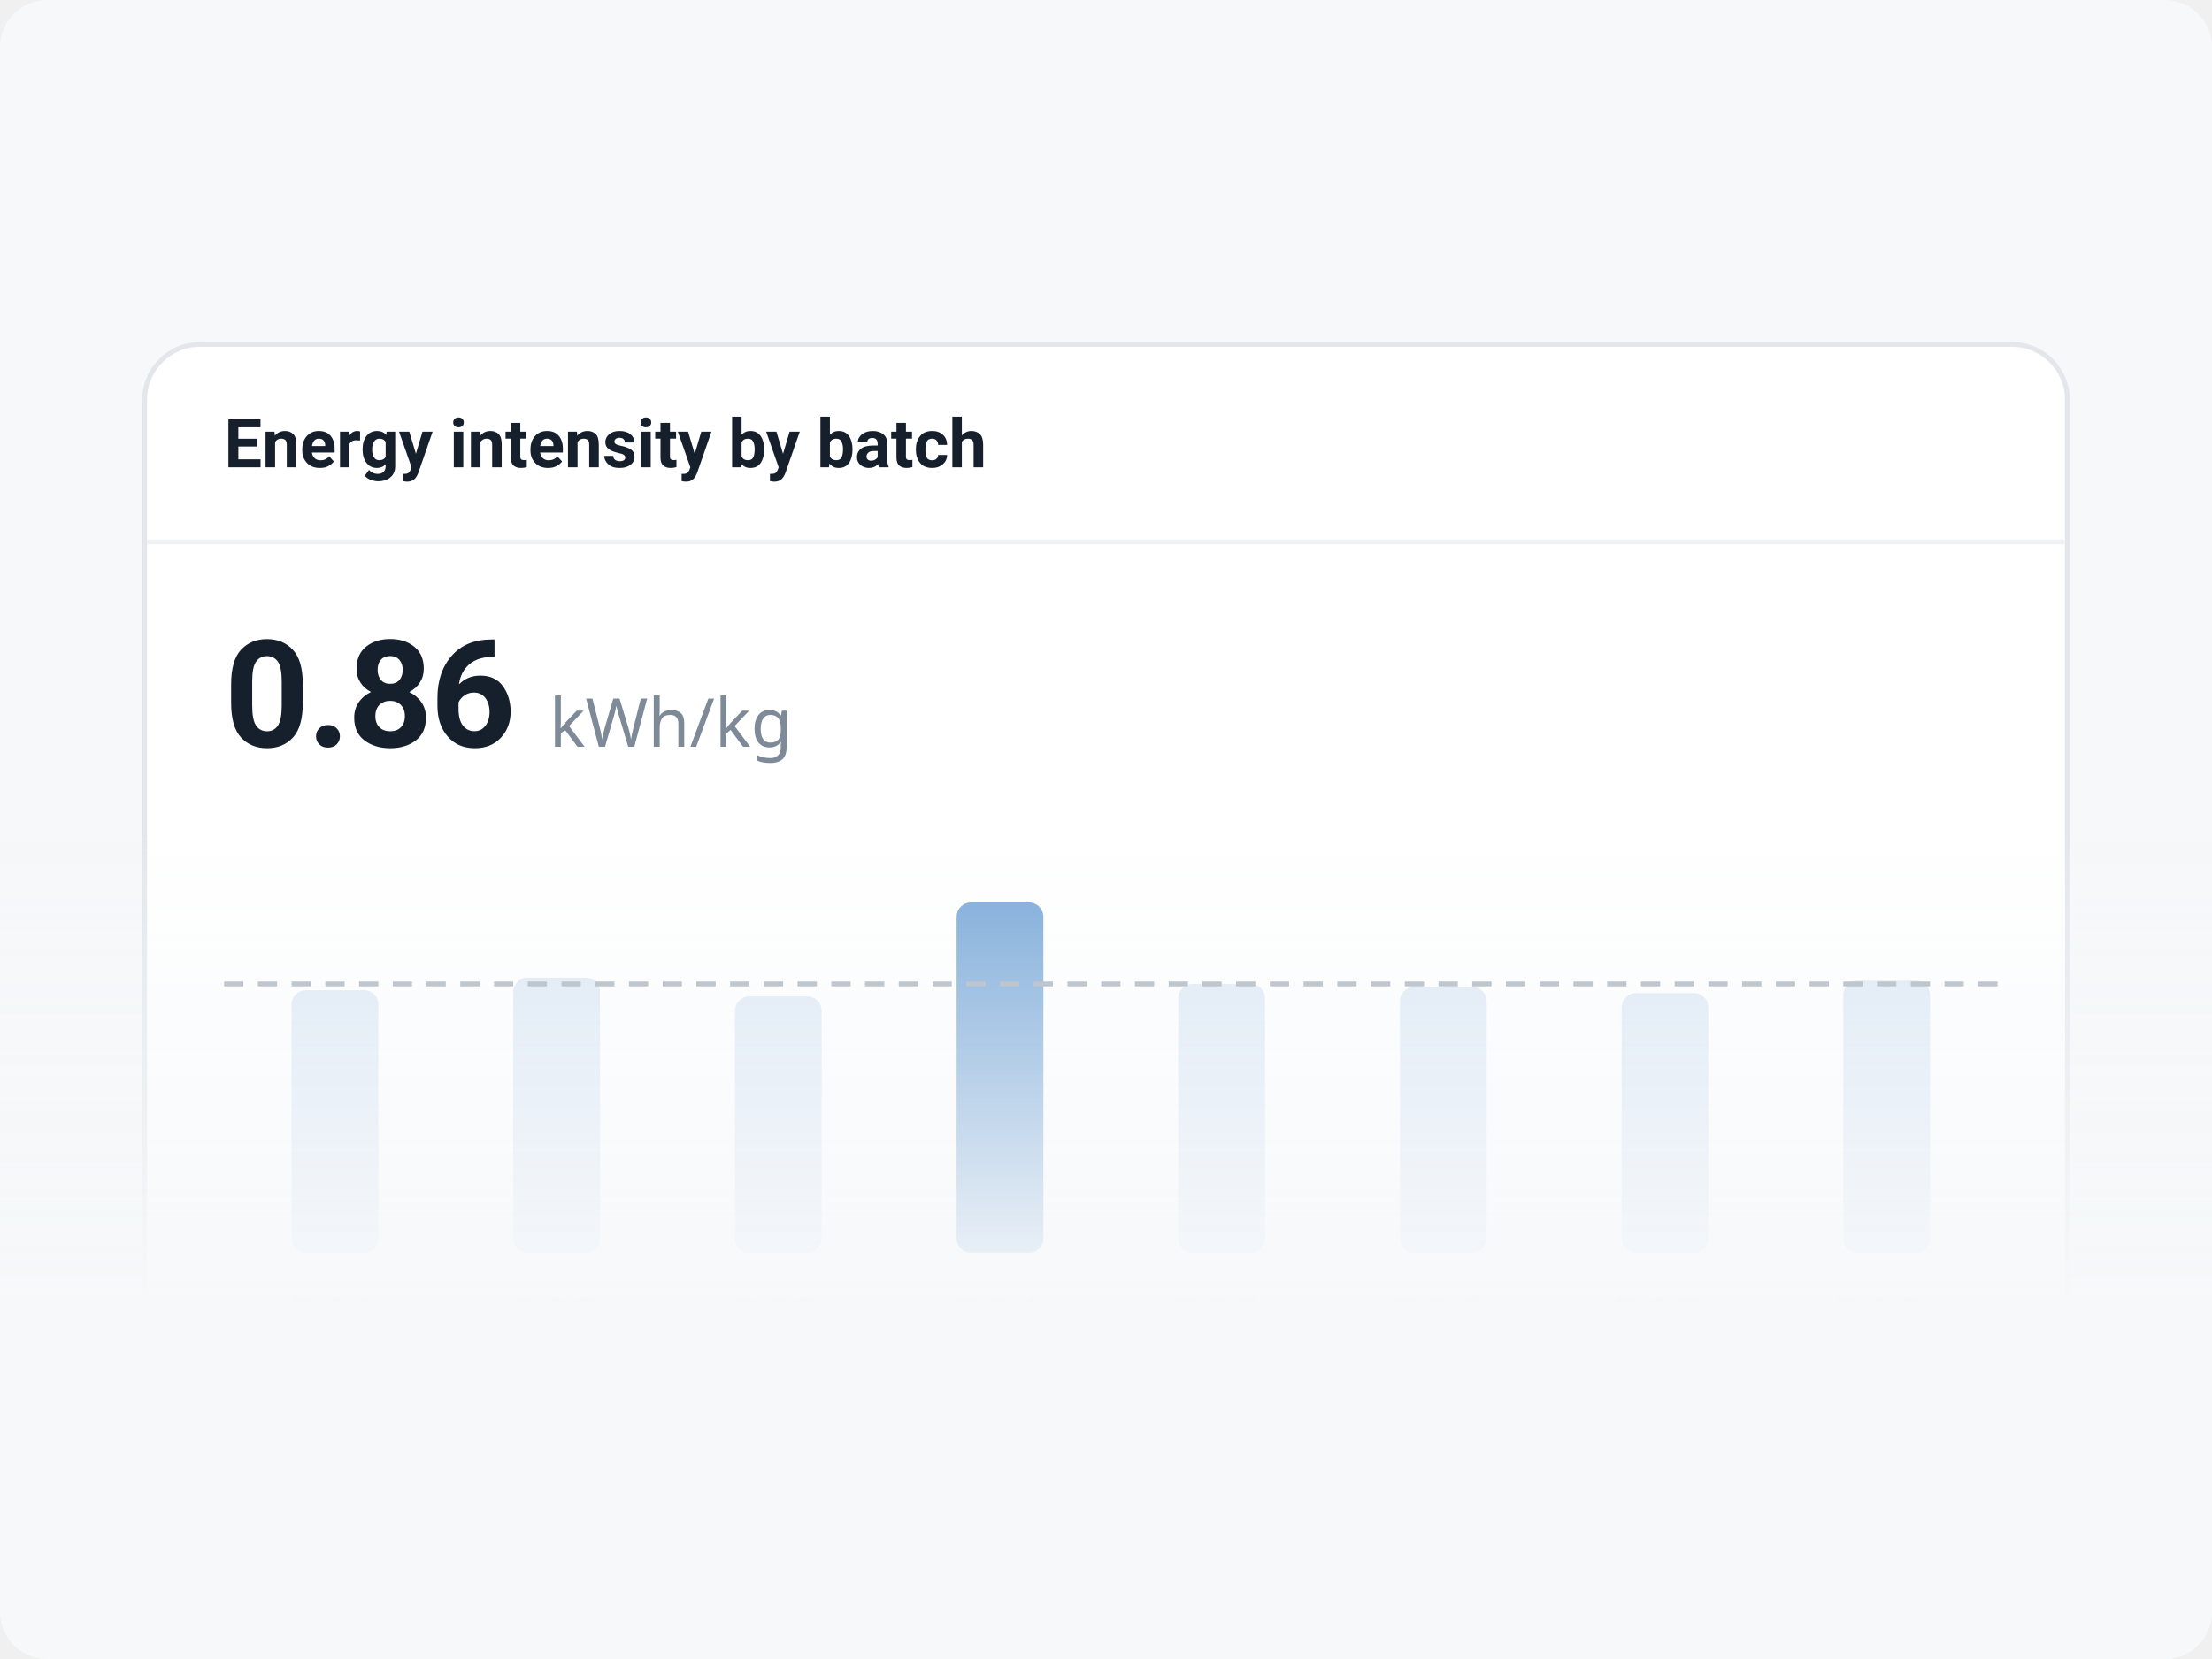
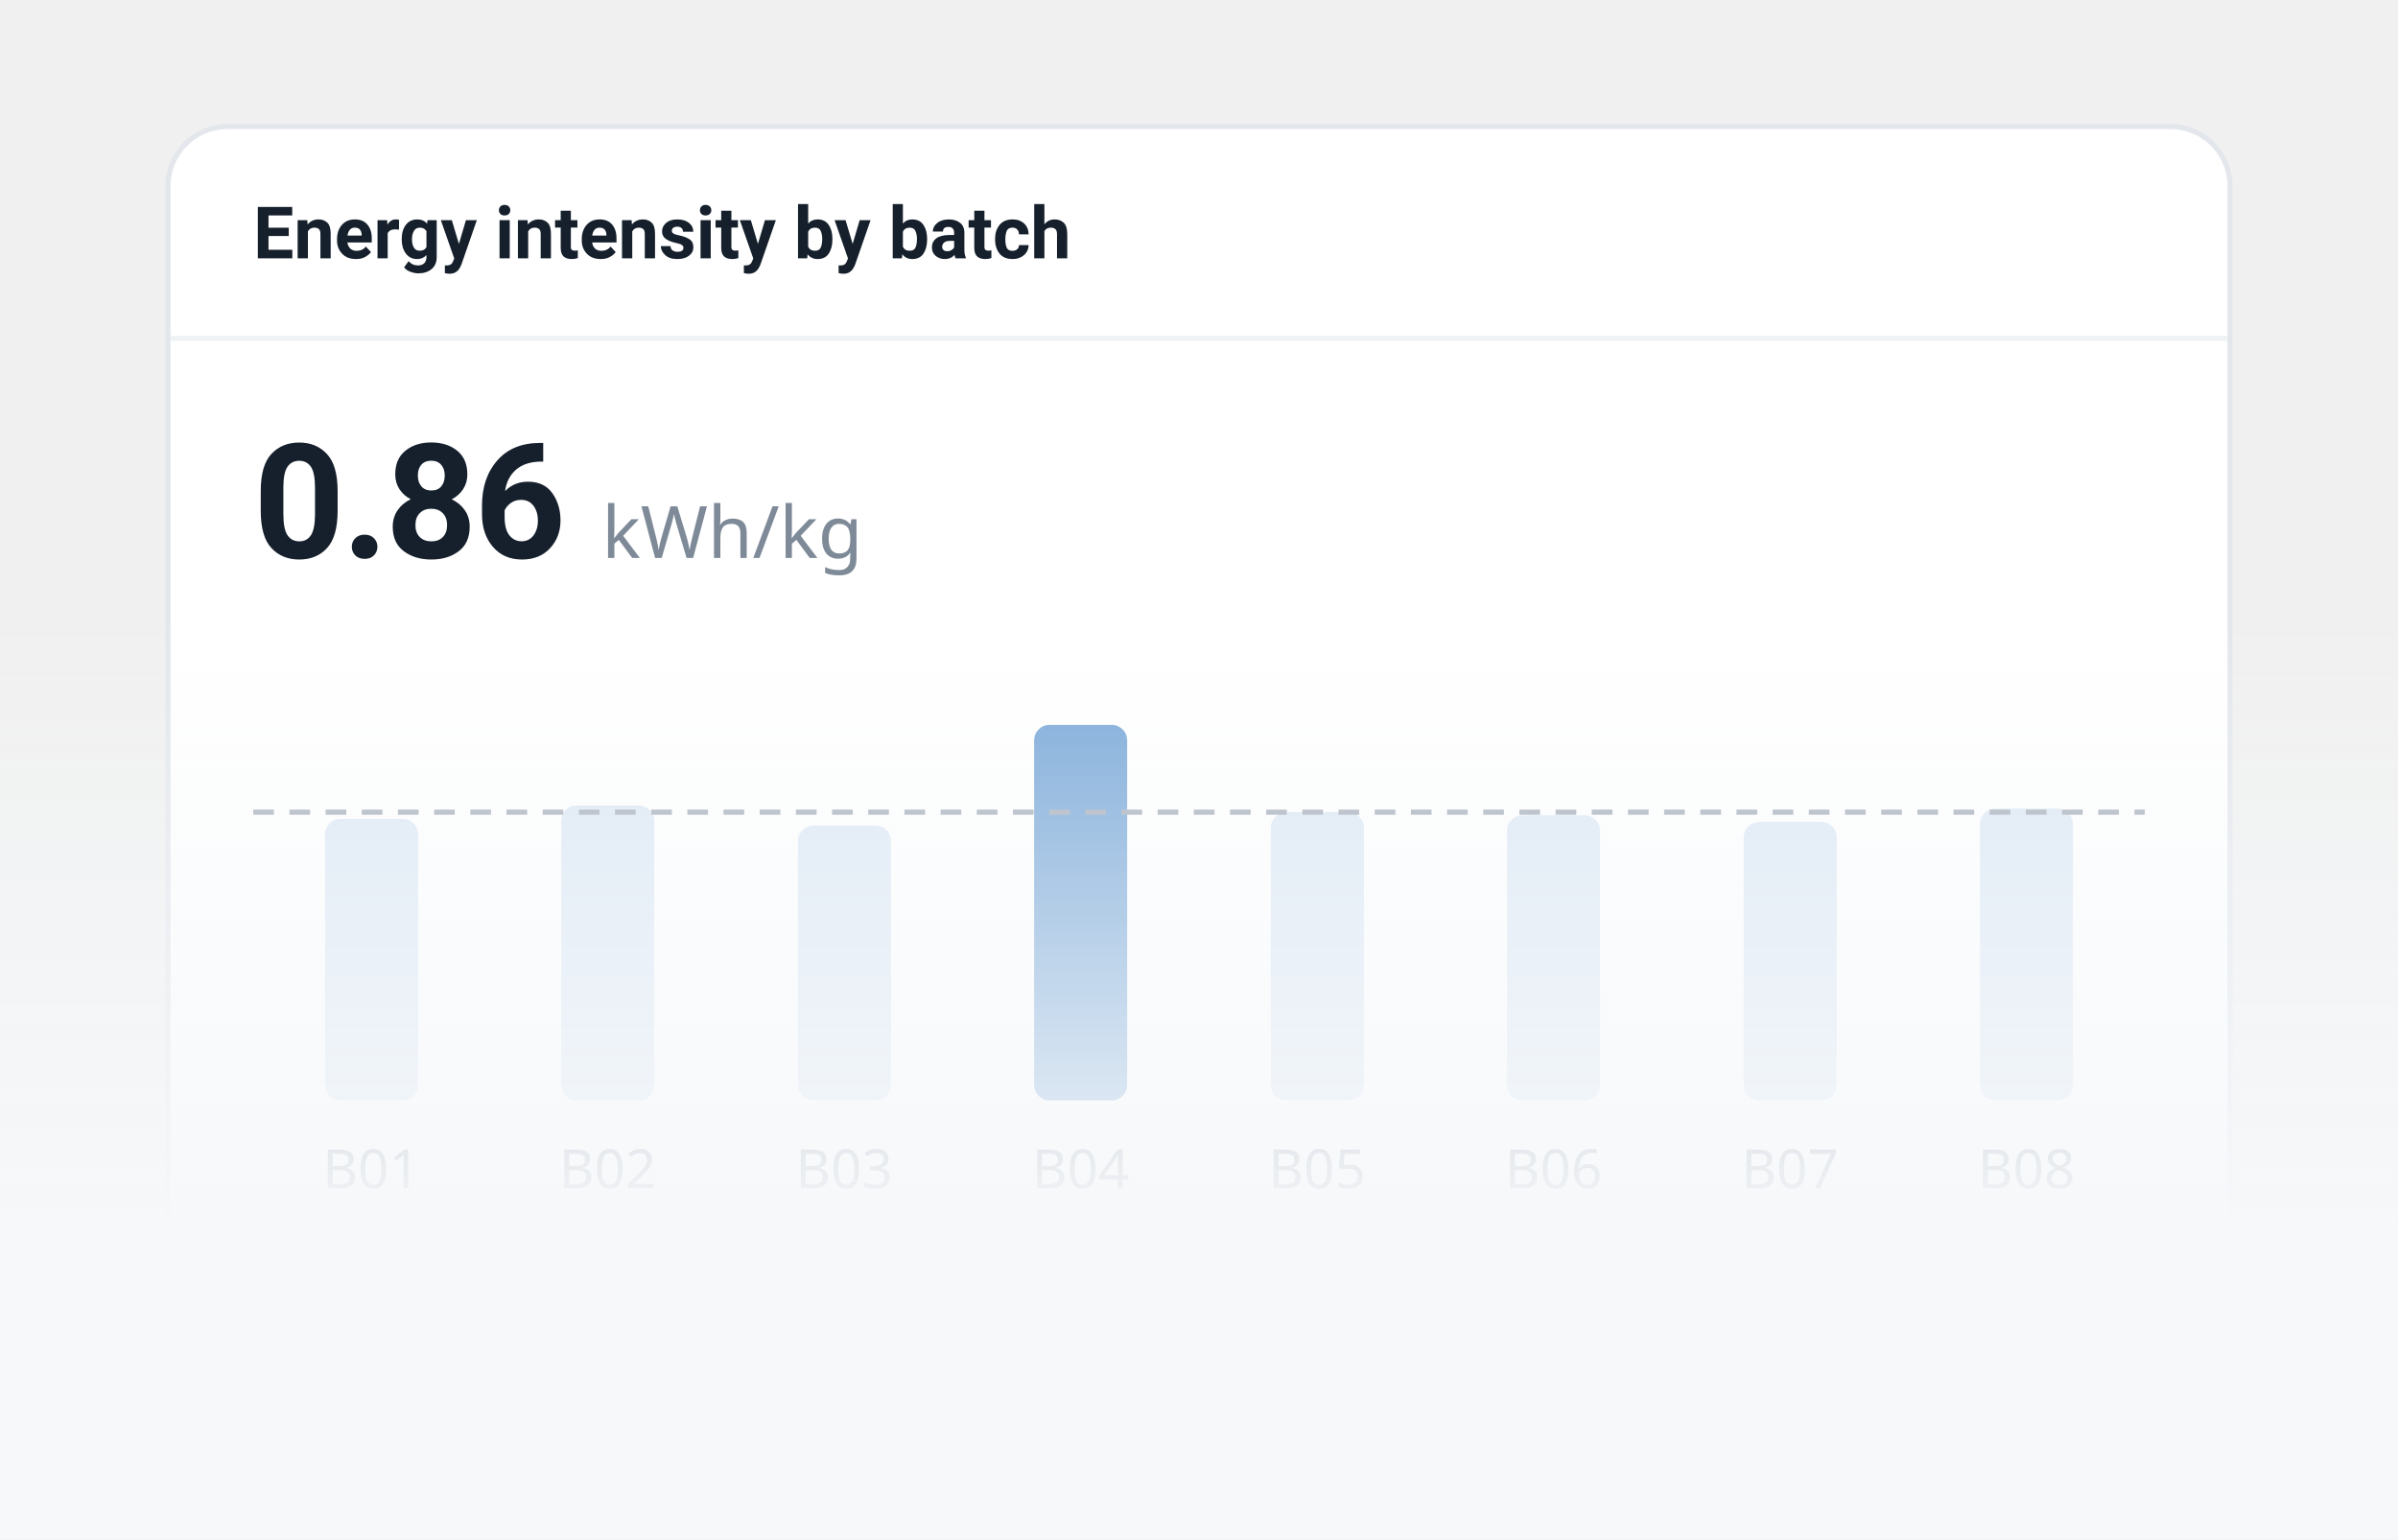
- <svg xmlns="http://www.w3.org/2000/svg" width="560" height="420" viewBox="0 0 560 420" fill="none">
+ <svg xmlns="http://www.w3.org/2000/svg" width="464" height="298" viewBox="0 0 464 298" fill="none">
  <defs>
-     <linearGradient id="fade0" x1="0" y1="210" x2="0" y2="330" gradientUnits="userSpaceOnUse">
+     <linearGradient id="fade0" x1="0" y1="119.0" x2="0" y2="238.2" gradientUnits="userSpaceOnUse">
      <stop offset="0" stop-color="#F6F8FA" stop-opacity="0" />
      <stop offset="0.5" stop-color="#F6F8FA" stop-opacity="0.5" />
      <stop offset="1" stop-color="#F6F8FA" stop-opacity="1" />
    </linearGradient>
    <clipPath id="card">
-       <rect width="560" height="420" rx="12" />
+       <rect width="464" height="298" rx="0" />
    </clipPath>
  </defs>
  <g clip-path="url(#card)">
-     <rect x="0" y="0" width="560" height="420" rx="12" fill="#F6F8FA" />
-     <g transform="translate(0 14.00)">
-       <g transform="translate(-61.60 -45.76) scale(1.22)">
-         <rect x="80.5" y="97.5" width="399" height="225" rx="11.5" fill="#FFFFFF" stroke="#E3E7EC" stroke-width="1" />
-         <line x1="81" y1="138.5" x2="479" y2="138.5" stroke="#EFF2F5" stroke-width="1" />
-         <text x="97" y="123" font-family="Roboto" font-size="14" font-weight="600" fill="#16202C">Energy intensity by batch</text>
-         <text x="97" y="181" font-family="Roboto" font-size="31" font-weight="600" letter-spacing="-0.62" fill="#16202C" font-variant-numeric="tabular-nums">0.86</text>
-         <text x="164.47" y="181" font-family="JetBrains Mono" font-size="14" font-weight="500" fill="#7E8A98">kWh/kg</text>
-         <g transform="translate(97 206) scale(1 1)">
-           <rect x="14.0" y="25.5" width="18" height="54.5" rx="3" fill="#DCE8F5" />
-           <rect x="60.0" y="22.9" width="18" height="57.1" rx="3" fill="#DCE8F5" />
-           <rect x="106.0" y="26.8" width="18" height="53.2" rx="3" fill="#DCE8F5" />
-           <rect x="152.0" y="7.3" width="18" height="72.7" rx="3" fill="#76A6D7" />
-           <rect x="198.0" y="24.2" width="18" height="55.8" rx="3" fill="#DCE8F5" />
-           <rect x="244.0" y="24.8" width="18" height="55.2" rx="3" fill="#DCE8F5" />
-           <rect x="290.0" y="26.1" width="18" height="53.9" rx="3" fill="#DCE8F5" />
-           <rect x="336.0" y="23.5" width="18" height="56.5" rx="3" fill="#DCE8F5" />
-           <line x1="0" y1="24.2" x2="368" y2="24.2" stroke="#A4ADB8" stroke-width="1" stroke-dasharray="4 3" fill="#000000" />
-         </g>
-         <text x="110.42" y="303" font-family="JetBrains Mono" font-size="10.5" font-weight="400" fill="#7E8A98">B01</text>
-         <text x="156.17" y="303" font-family="JetBrains Mono" font-size="10.5" font-weight="400" fill="#7E8A98">B02</text>
-         <text x="201.92" y="303" font-family="JetBrains Mono" font-size="10.5" font-weight="400" fill="#7E8A98">B03</text>
-         <text x="247.67" y="303" font-family="JetBrains Mono" font-size="10.5" font-weight="400" fill="#7E8A98">B04</text>
-         <text x="293.42" y="303" font-family="JetBrains Mono" font-size="10.5" font-weight="400" fill="#7E8A98">B05</text>
-         <text x="339.17" y="303" font-family="JetBrains Mono" font-size="10.5" font-weight="400" fill="#7E8A98">B06</text>
-         <text x="384.92" y="303" font-family="JetBrains Mono" font-size="10.5" font-weight="400" fill="#7E8A98">B07</text>
-         <text x="430.67" y="303" font-family="JetBrains Mono" font-size="10.5" font-weight="400" fill="#7E8A98">B08</text>
-       </g>
+     <rect x="32.5" y="24.5" width="399" height="225" rx="11.5" fill="#FFFFFF" stroke="#E3E7EC" stroke-width="1" />
+     <line x1="33" y1="65.5" x2="431" y2="65.5" stroke="#EFF2F5" stroke-width="1" />
+     <text x="49" y="50" font-family="Roboto" font-size="14" font-weight="600" fill="#16202C">Energy intensity by batch</text>
+     <text x="49" y="108" font-family="Roboto" font-size="31" font-weight="600" letter-spacing="-0.62" fill="#16202C" font-variant-numeric="tabular-nums">0.86</text>
+     <text x="116.47" y="108" font-family="JetBrains Mono" font-size="14" font-weight="500" fill="#7E8A98">kWh/kg</text>
+     <g transform="translate(49 133) scale(1 1)">
+       <rect x="13.9" y="25.5" width="18" height="54.5" rx="3" fill="#DCE8F5" />
+       <rect x="59.6" y="22.9" width="18" height="57.1" rx="3" fill="#DCE8F5" />
+       <rect x="105.4" y="26.8" width="18" height="53.2" rx="3" fill="#DCE8F5" />
+       <rect x="151.1" y="7.3" width="18" height="72.7" rx="3" fill="#76A6D7" />
+       <rect x="196.9" y="24.2" width="18" height="55.8" rx="3" fill="#DCE8F5" />
+       <rect x="242.6" y="24.8" width="18" height="55.2" rx="3" fill="#DCE8F5" />
+       <rect x="288.4" y="26.1" width="18" height="53.9" rx="3" fill="#DCE8F5" />
+       <rect x="334.1" y="23.5" width="18" height="56.5" rx="3" fill="#DCE8F5" />
+       <line x1="0" y1="24.2" x2="366" y2="24.2" stroke="#A4ADB8" stroke-width="1" stroke-dasharray="4 3" fill="#000000" />
    </g>
-     <rect x="0" y="210" width="560" height="210" fill="url(#fade0)" />
+     <text x="62.42" y="230" font-family="JetBrains Mono" font-size="10.5" font-weight="400" fill="#7E8A98">B01</text>
+     <text x="108.17" y="230" font-family="JetBrains Mono" font-size="10.5" font-weight="400" fill="#7E8A98">B02</text>
+     <text x="153.92" y="230" font-family="JetBrains Mono" font-size="10.5" font-weight="400" fill="#7E8A98">B03</text>
+     <text x="199.67" y="230" font-family="JetBrains Mono" font-size="10.5" font-weight="400" fill="#7E8A98">B04</text>
+     <text x="245.42" y="230" font-family="JetBrains Mono" font-size="10.5" font-weight="400" fill="#7E8A98">B05</text>
+     <text x="291.17" y="230" font-family="JetBrains Mono" font-size="10.5" font-weight="400" fill="#7E8A98">B06</text>
+     <text x="336.92" y="230" font-family="JetBrains Mono" font-size="10.5" font-weight="400" fill="#7E8A98">B07</text>
+     <text x="382.67" y="230" font-family="JetBrains Mono" font-size="10.5" font-weight="400" fill="#7E8A98">B08</text>
+     <rect x="0" y="119.0" width="464" height="179" fill="url(#fade0)" />
  </g>
</svg>
